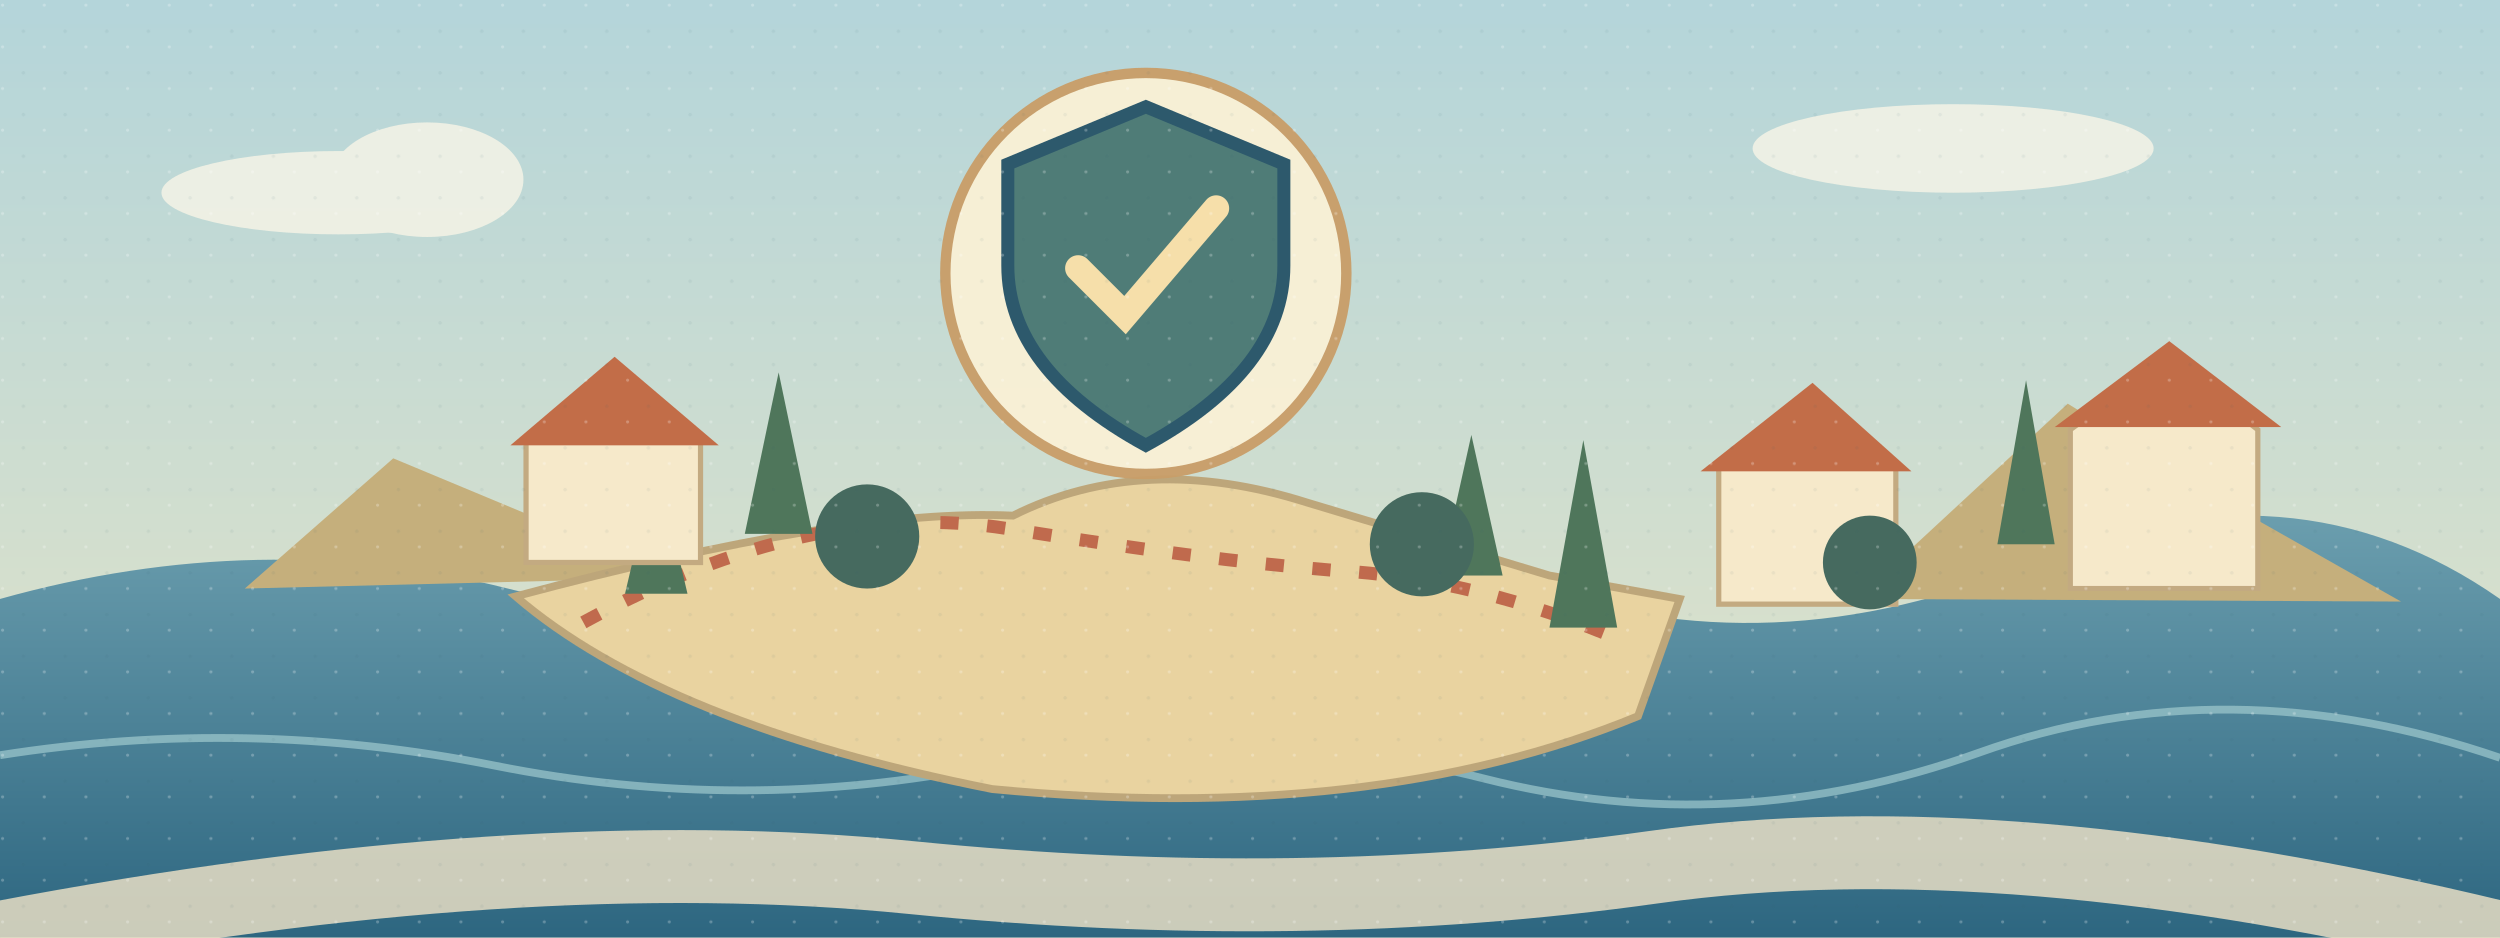
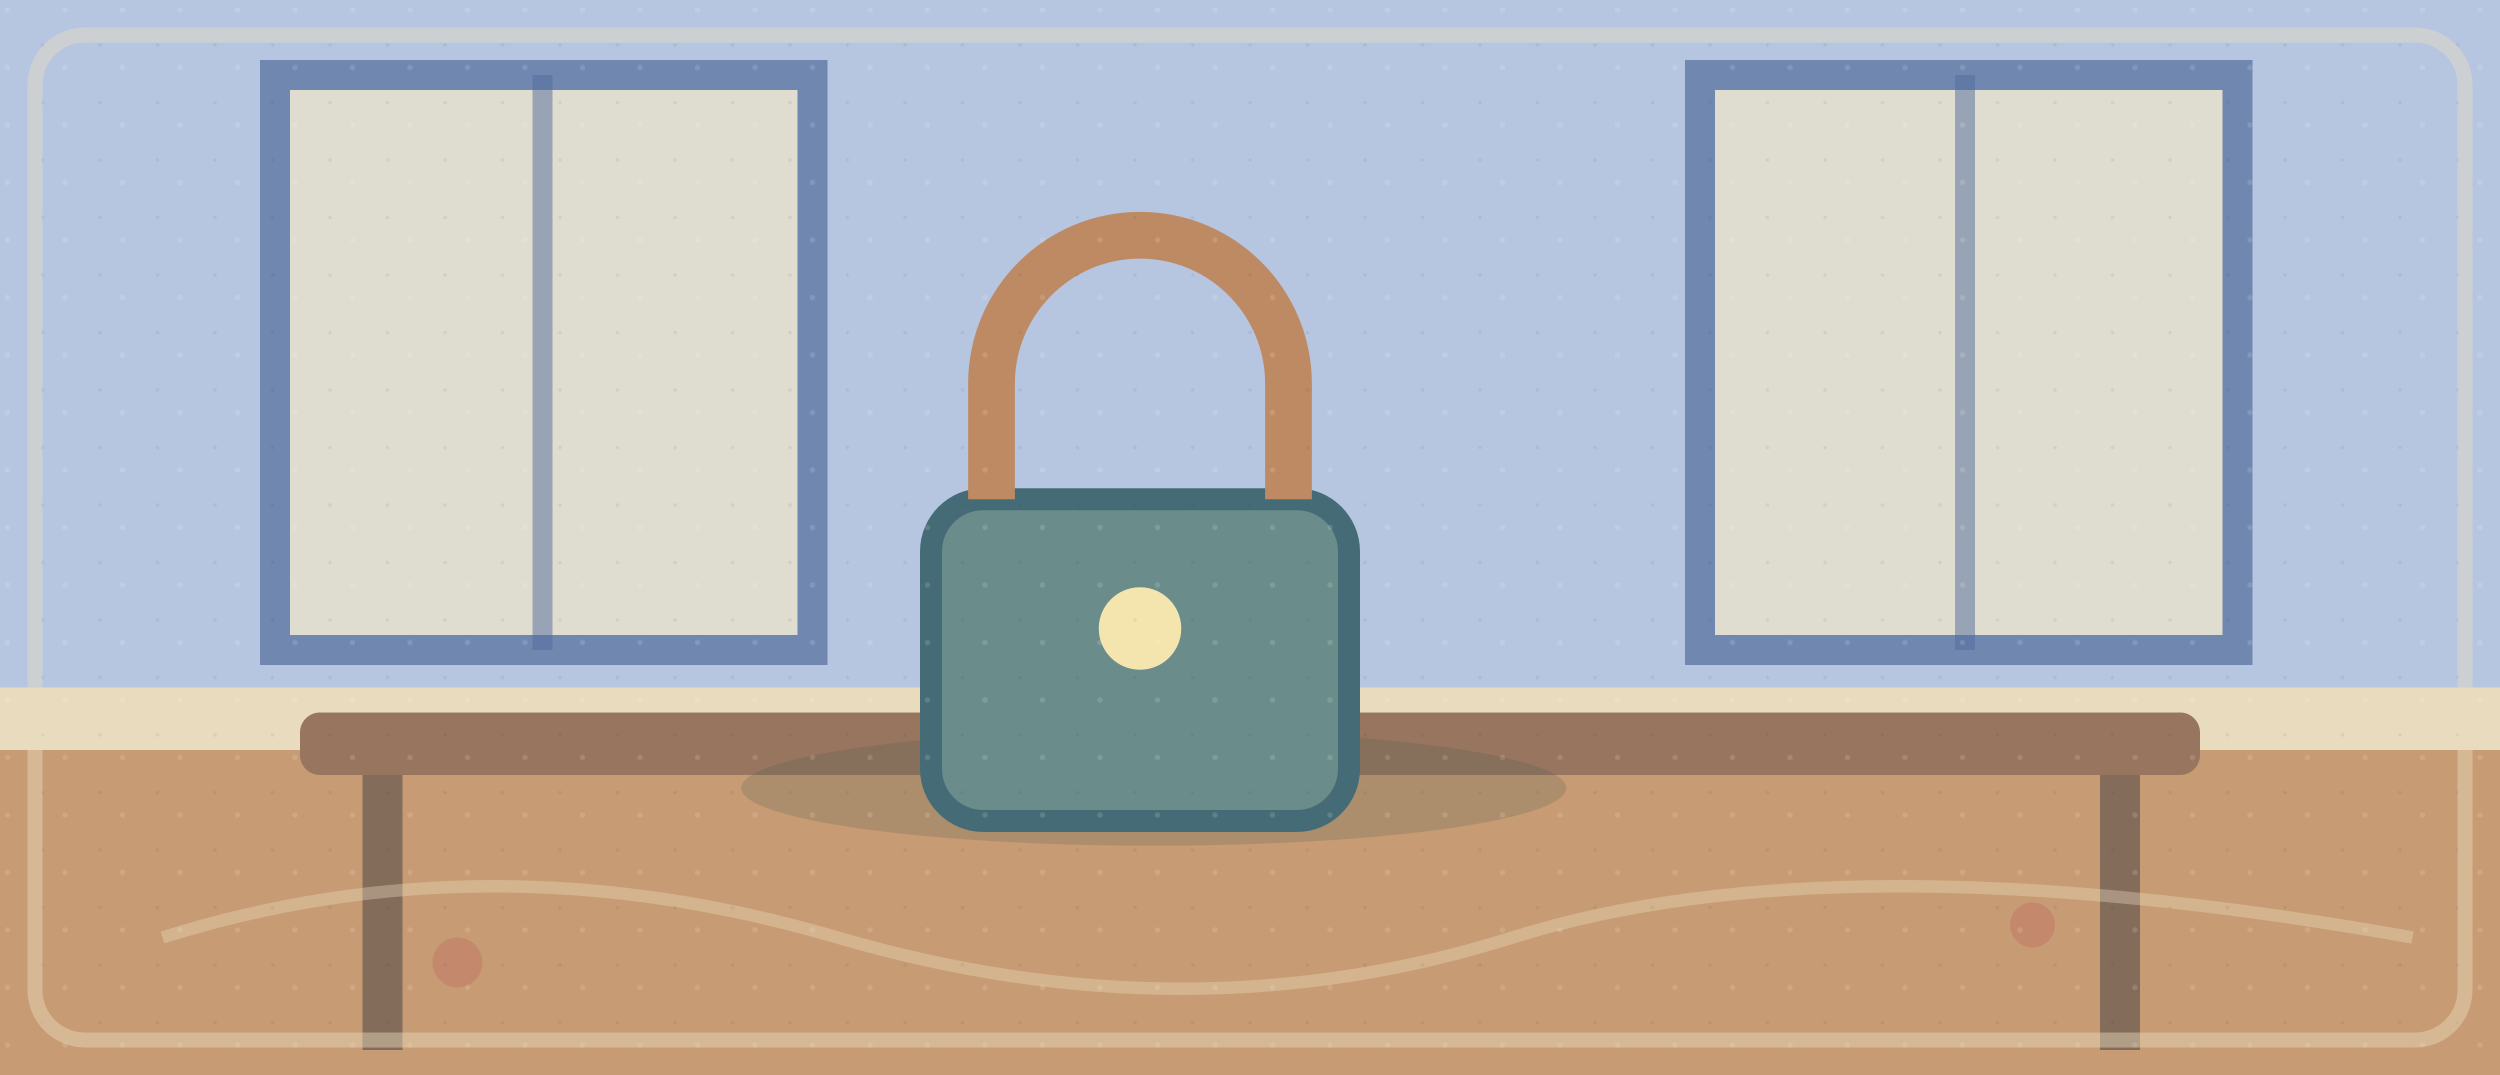
- <svg xmlns="http://www.w3.org/2000/svg" width="960" height="360" viewBox="0 0 960 360" role="img" aria-label="Original storybook learning landscape illustration">
+ <svg xmlns="http://www.w3.org/2000/svg" viewBox="0 0 1000 430" role="img" aria-label="AI Privacy Choices: unique illustrated tech scene">
  <defs>
-     <linearGradient id="sky" x2="0" y2="1">
-       <stop stop-color="#b4d5da" />
-       <stop offset="1" stop-color="#e8e5c6" />
-     </linearGradient>
-     <linearGradient id="sea" x2="0" y2="1">
-       <stop stop-color="#6b9eae" />
-       <stop offset="1" stop-color="#2d6680" />
-     </linearGradient>
-     <pattern id="grain" width="16" height="16" patternUnits="userSpaceOnUse">
-       <circle cx="1" cy="2" r=".6" fill="#fff" opacity=".45" />
-       <circle cx="9" cy="12" r=".7" fill="#315b6a" opacity=".12" />
+     <pattern id="grain" width="23" height="23" patternUnits="userSpaceOnUse">
+       <circle cx="3" cy="4" r="1.1" fill="#fff8e8" opacity=".35" />
+       <circle cx="17" cy="18" r=".7" fill="#172d35" opacity=".18" />
    </pattern>
  </defs>
-   <rect width="960" height="360" fill="url(#sky)" />
-   <path d="M0 230Q100 202 195 226T390 220T585 224T780 216T960 230V360H0Z" fill="url(#sea)" />
-   <path d="M0 290q95-15 190 4t190 0t190 5t190-10t200 2" fill="none" stroke="#a6d0d3" stroke-width="3" opacity=".65" />
-   <g fill="#f7f4e6" opacity=".82">
-     <ellipse cx="130" cy="74" rx="68" ry="16" />
-     <ellipse cx="164" cy="69" rx="37" ry="22" />
-     <ellipse cx="750" cy="57" rx="77" ry="17" />
+   <rect width="1000" height="430" fill="#e9dbbe" />
+   <path d="M0 0h1000v275H0Z" fill="#b6c6e1" />
+   <path d="M110 30h215v230H110ZM680 30h215v230H680Z" fill="#f1e5c9" stroke="#526c9b" stroke-width="12" opacity=".7" />
+   <path d="M217 30v230M786 30v230" stroke="#526c9b" stroke-width="8" opacity=".5" />
+   <rect y="300" width="1000" height="130" fill="#c79b73" />
+   <rect x="120" y="285" width="760" height="25" rx="8" fill="#98755e" />
+   <rect x="145" y="310" width="16" height="110" fill="#846c5a" />
+   <rect x="840" y="310" width="16" height="110" fill="#846c5a" />
+   <g transform="translate(456 214) rotate(0) scale(1.1)">
+     <ellipse cx="5" cy="92" rx="150" ry="21" fill="#3b554e" opacity=".19" />
+     <rect x="-76" y="-13" width="152" height="117" rx="19" fill="#6a8d8b" stroke="#456c76" stroke-width="8" />
+     <path d="M-54-13v-42a54 54 0 0 1 108 0v42" stroke="#bd8a64" stroke-width="17" fill="none" />
+     <circle cy="34" r="15" fill="#f4e4ae" />
  </g>
-   <path d="M94 226 151 176 211 201 254 222ZM713 230 794 155 862 197 922 231Z" fill="#c5af7c" />
-   <path d="M198 229Q325 195 389 198q50-25 113-5l93 28 50 9-16 45q-102 42-248 28Q255 278 198 229Z" fill="#e9d3a0" stroke="#bda67a" stroke-width="3" />
-   <path d="M224 239q88-48 163-36t125 16q55 3 111 27" fill="none" stroke="#c06a4d" stroke-width="5" stroke-dasharray="7 11" />
-   <g fill="#4f765b">
-     <path d="M240 228 252 177l12 51ZM286 205l13-62 13 62ZM553 221l12-54 12 54ZM595 241l13-72 13 72ZM767 209l11-63 11 63Z" />
+   <g opacity=".37">
+     <path d="M65 375q130-41 270 0t270 0t360 0" stroke="#e9dbbe" stroke-width="5" fill="none" />
+     <circle cx="183" cy="385" r="10" fill="#bf6b61" />
+     <circle cx="813" cy="370" r="9" fill="#bf6b61" />
  </g>
-   <g fill="#f6e9ca" stroke="#c3aa81" stroke-width="2">
-     <path d="M202 216v-46l34-25 33 25v46Z" />
-     <path d="M660 232v-52l36-24 32 24v52Z" />
-     <path d="M795 226v-61l37-27 35 27v61Z" />
-   </g>
-   <g fill="#c26d48">
-     <path d="m196 171 40-34 40 34Zm457 10 43-34 38 34Zm136-17 44-33 43 33Z" />
-   </g>
-   <g fill="#466a5f">
-     <circle cx="333" cy="206" r="20" />
-     <circle cx="546" cy="209" r="20" />
-     <circle cx="718" cy="216" r="18" />
-   </g>
-   <g transform="translate(12 15)">
-     <circle cx="428" cy="90" r="77" fill="#f9f0d5" opacity=".95" stroke="#c89d68" stroke-width="4" />
-     <path d="M428 26 481 48v39q0 40-53 69-53-29-53-69V48Z" fill="#4f7c77" stroke="#2d596c" stroke-width="5" />
-     <path d="m402 88 18 18 35-41" fill="none" stroke="#f6dfaa" stroke-width="10" stroke-linecap="round" />
-   </g>
-   <path d="M0 360q200-38 350-23t285-4t325 27" fill="none" stroke="#f2e5c8" stroke-width="28" opacity=".8" />
-   <rect width="960" height="360" fill="url(#grain)" opacity=".55" />
+   <rect width="1000" height="430" fill="url(#grain)" opacity=".4" />
+   <rect x="14" y="14" width="972" height="402" rx="20" fill="none" stroke="#e9dbbe" stroke-width="6" opacity=".45" />
</svg>
